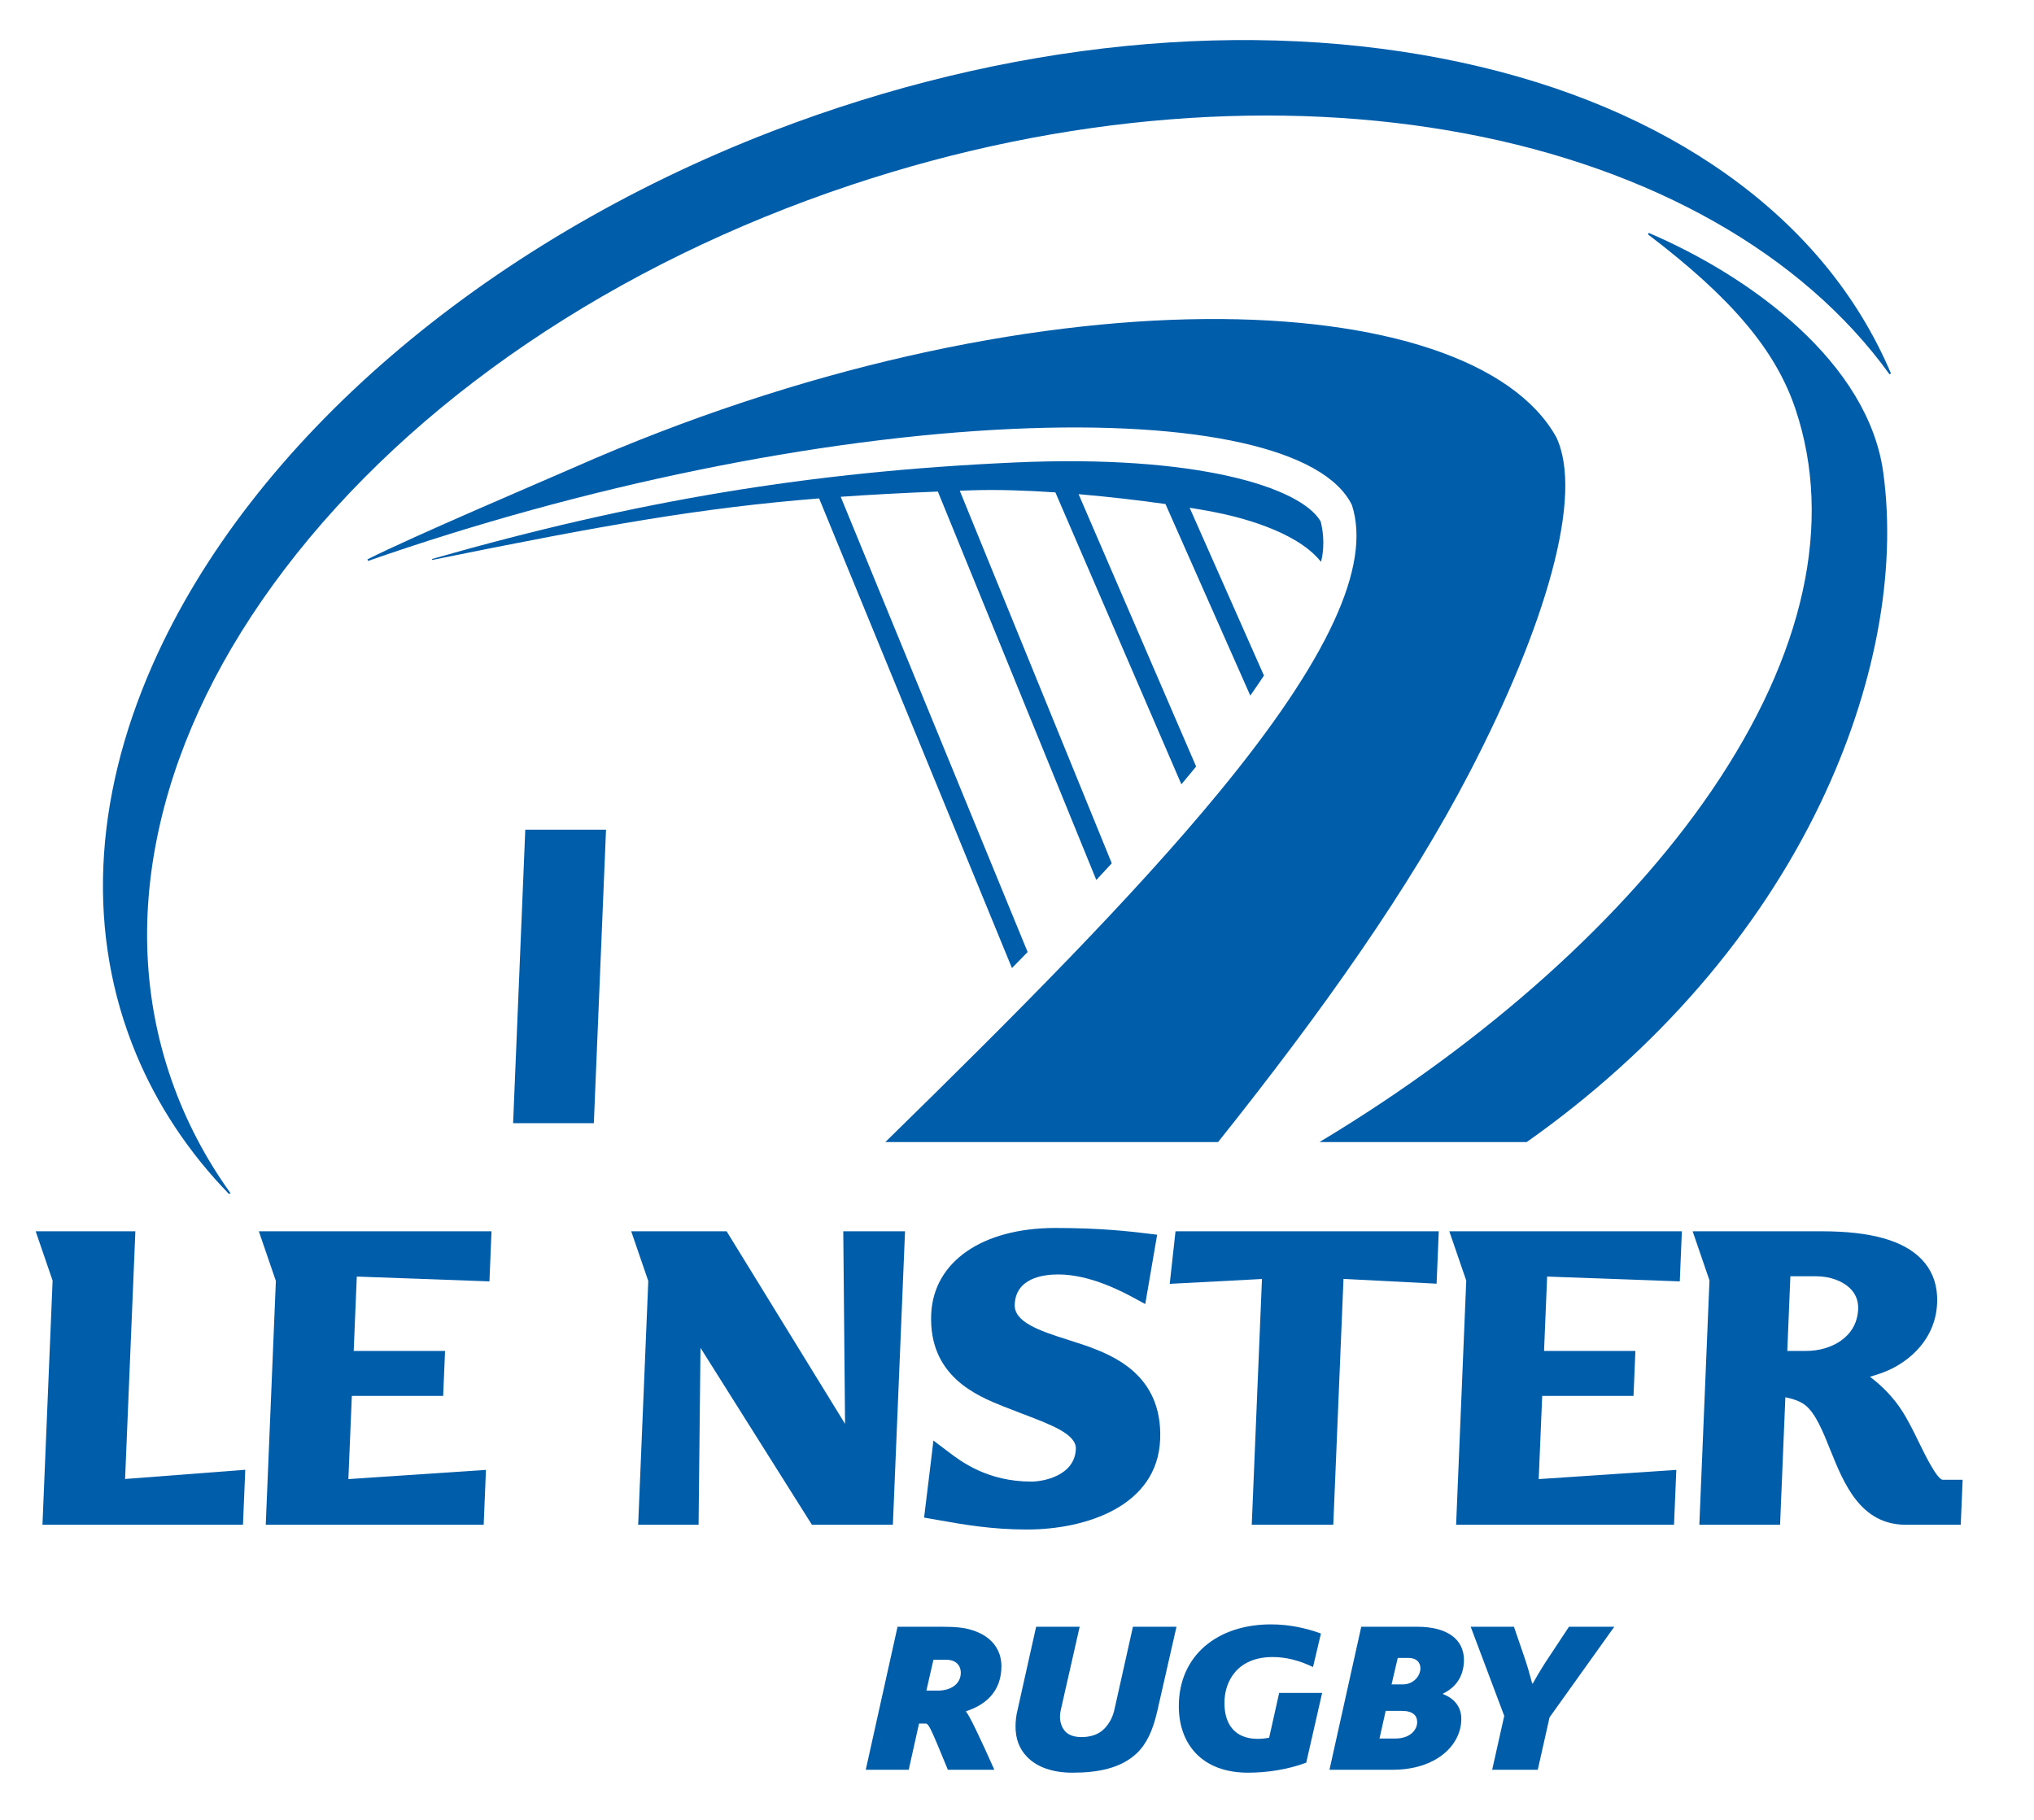
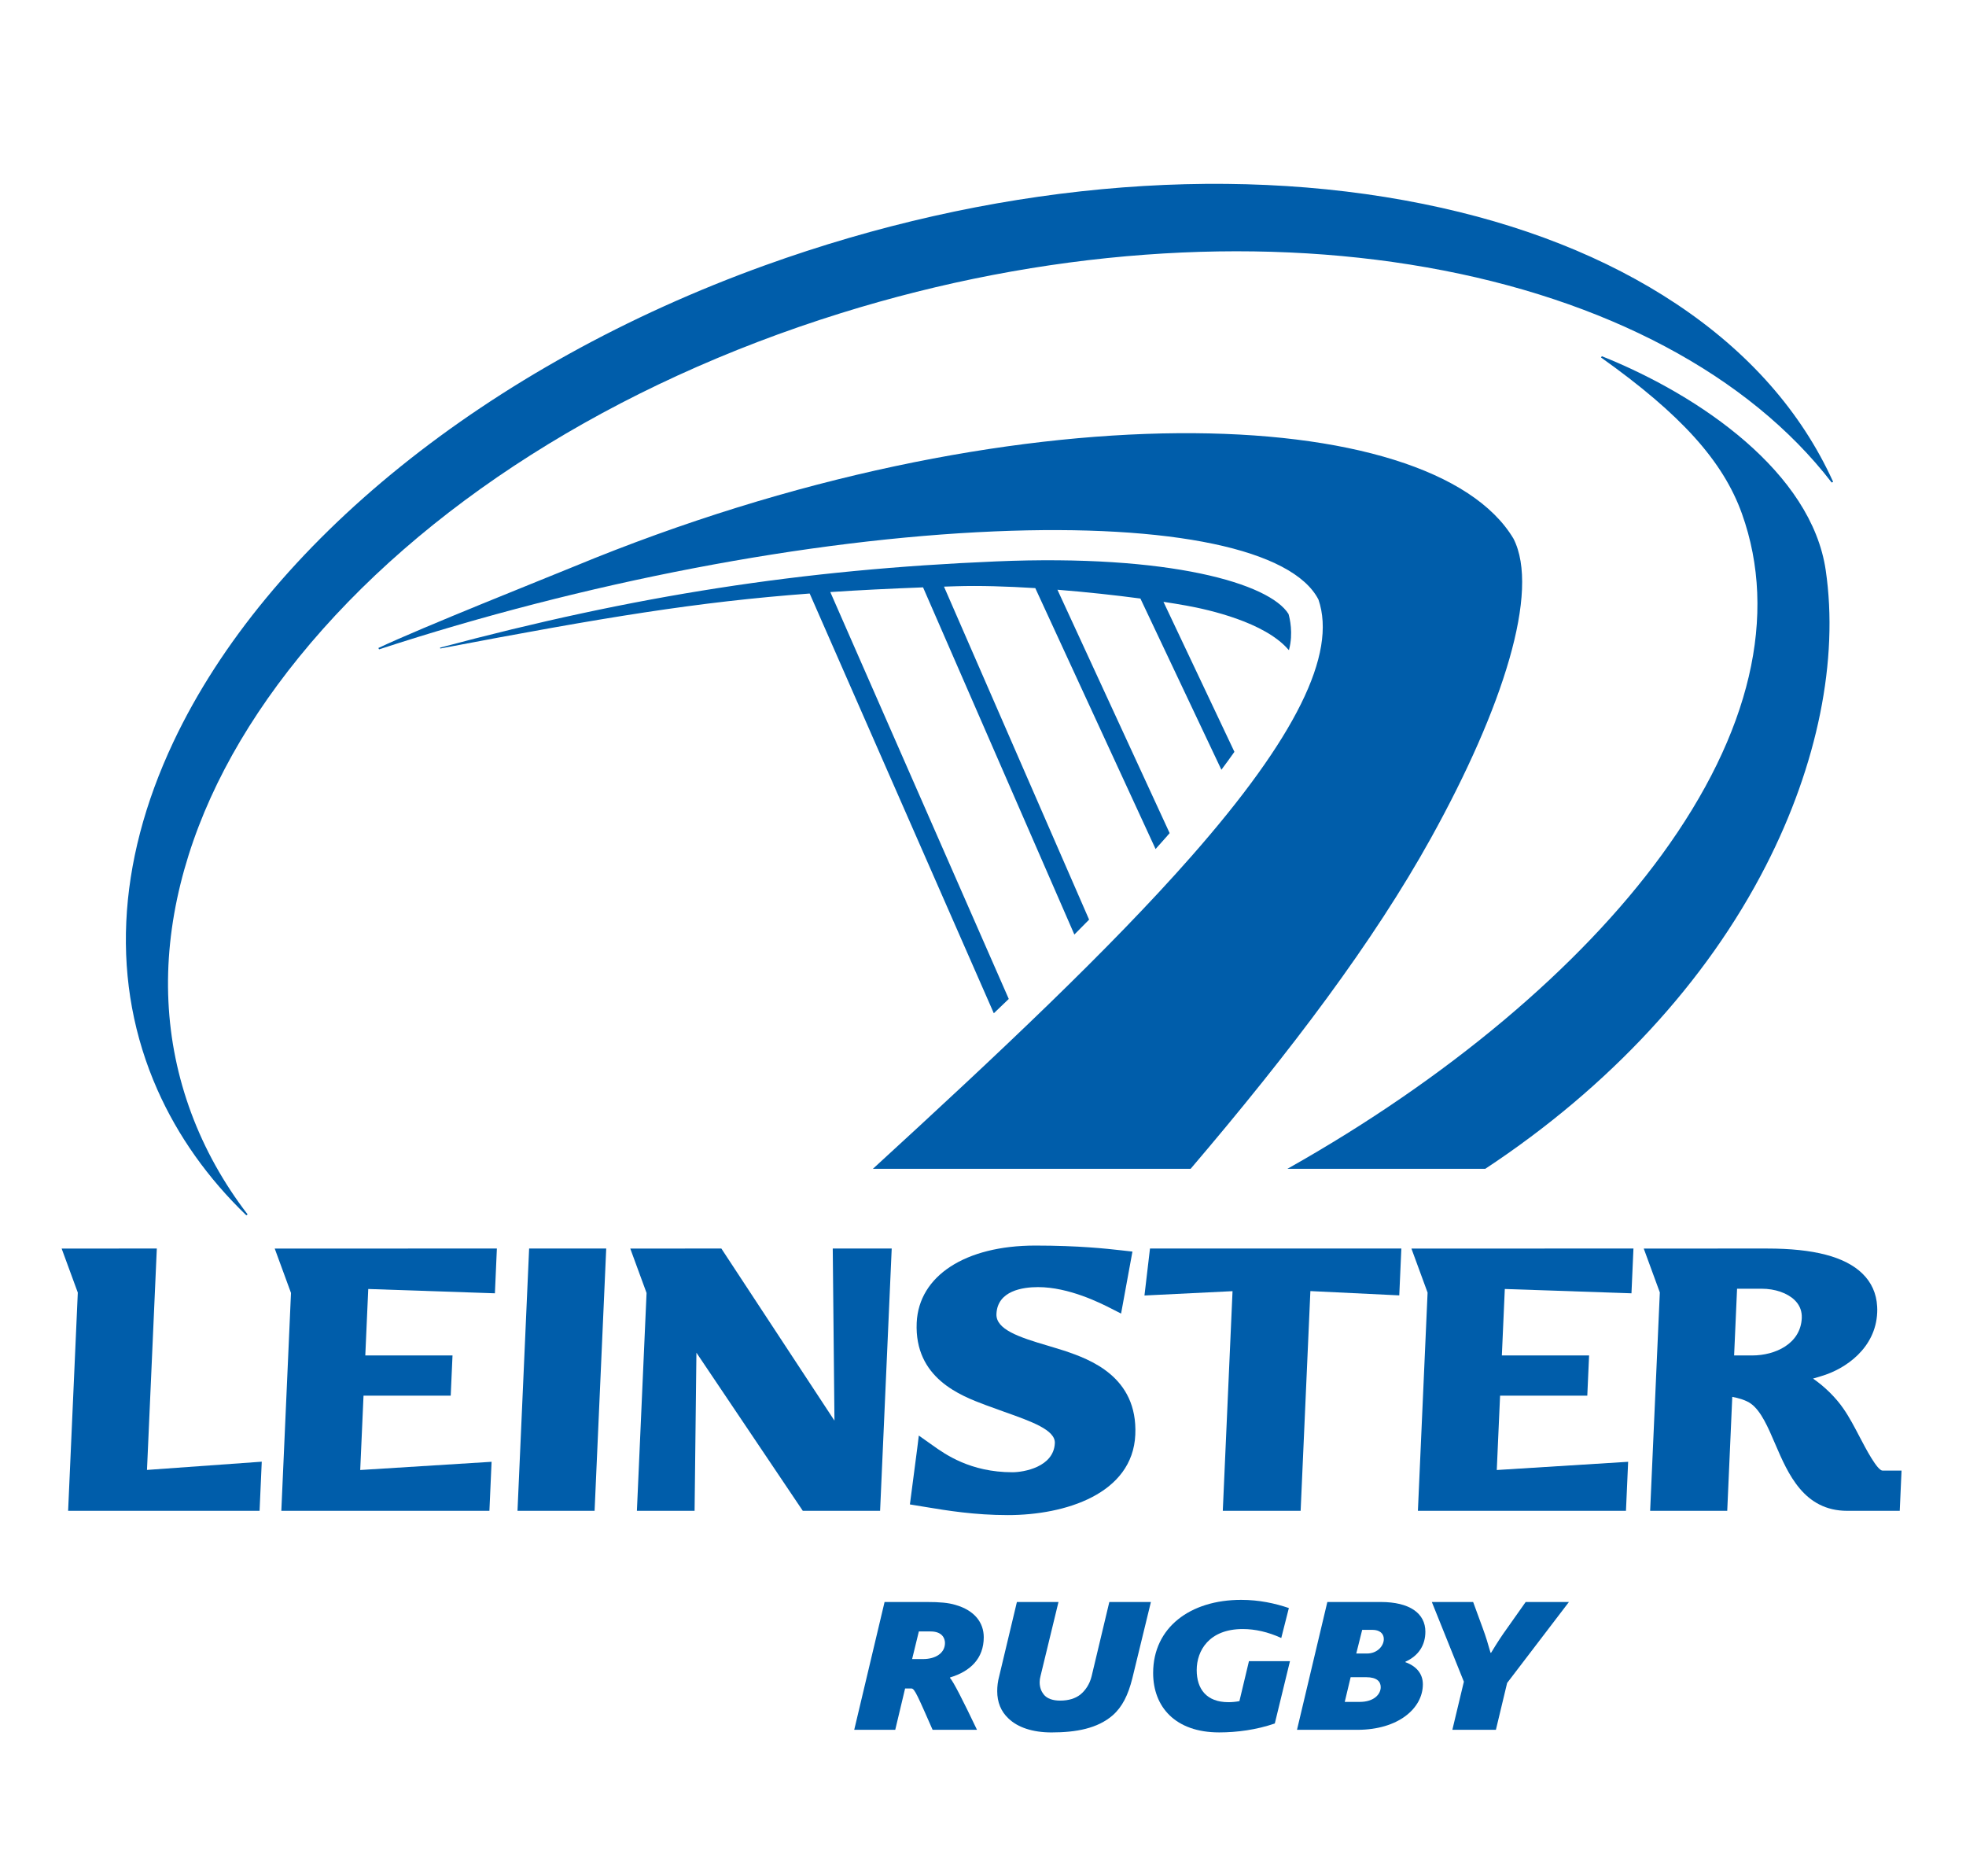
- <svg xmlns="http://www.w3.org/2000/svg" clip-rule="evenodd" fill-rule="evenodd" stroke-linejoin="round" stroke-miterlimit="2" viewBox="140 73 285 255">
-   <g fill="#005daa" fill-rule="nonzero" transform="matrix(1.38606 0 0 1.38606 145 78.6125)">
-     <path d="m89.298 170.188-1.041 4.671h-4.343l3.213-14.457h4.461c1.398 0 2.29.09 3.034.328 2.052.625 3.005 2.022 3.005 3.658 0 2.408-1.428 3.867-3.57 4.55v.06c.357.417 1.338 2.467 2.855 5.861h-4.7c-1.546-3.749-1.903-4.671-2.23-4.671zm2.706-6.454h-1.249l-.713 3.124h1.159c1.339 0 2.32-.686 2.32-1.817 0-.564-.327-1.307-1.517-1.307z" />
-     <path d="m113.361 169.028c-.446 1.903-1.071 3.243-2.082 4.193-1.606 1.487-3.866 1.934-6.483 1.934-1.994 0-3.57-.566-4.552-1.576-.804-.804-1.19-1.844-1.19-3.096 0-.533.06-1.099.209-1.693l1.873-8.388h4.402l-1.903 8.388c-.06.238-.088.475-.088.684 0 .595.177 1.042.416 1.368.357.506 1.01.714 1.754.714.892 0 1.607-.238 2.141-.684.535-.477.983-1.16 1.19-2.082l1.874-8.388h4.403z" />
-     <path d="m128.441 174.143c-1.932.716-4.015 1.012-5.889 1.012-4.67 0-6.991-2.915-6.991-6.722 0-5.147 3.926-8.27 9.311-8.27 1.904 0 3.569.387 5.056.923l-.802 3.391c-1.398-.684-2.768-1.013-4.075-1.013-3.57 0-4.879 2.439-4.879 4.642 0 2.141 1.042 3.629 3.361 3.629.327 0 .743-.031 1.16-.118l1.012-4.523h4.343z" />
-     <path d="m142.272 167.156v.057c1.16.445 1.845 1.308 1.845 2.499 0 2.707-2.588 5.147-6.931 5.147h-6.395l3.213-14.457h5.652c3.062 0 4.728 1.279 4.728 3.36 0 1.488-.685 2.708-2.112 3.394zm-4.164 1.753h-1.636l-.625 2.795h1.577c1.547 0 2.232-.892 2.232-1.665 0-.624-.388-1.13-1.548-1.13zm.684-5.354h-1.1l-.625 2.676h1.131c1.099 0 1.785-.862 1.785-1.635 0-.656-.476-1.041-1.191-1.041z" />
-     <path d="m153.038 169.563-1.19 5.296h-4.61l1.22-5.444-3.391-9.013h4.372l1.041 3.035c.297.861.536 1.693.803 2.705h.06c.684-1.22 1.249-2.111 1.636-2.678l2.023-3.062h4.58z" />
-     <path d="m247.762 820.919h41.896l6.319-152.296h-41.896z" transform="matrix(.194797 0 0 .194797 0 -50.417)" />
-     <path d="m103.373 124.787c3.288 0 6.634 1.821 7.734 2.418l1.059.577 1.204-7.011-1.155-.139c-1.574-.189-4.505-.543-9.134-.543-7.404 0-12.332 3.423-12.552 8.723-.26 6.273 4.641 8.246 7.272 9.306l1.989.771c2.91 1.102 5.425 2.059 5.363 3.543-.113 2.704-3.283 3.296-4.493 3.296-4.45 0-7.128-2.04-8.415-3.022l-1.494-1.128-.168 1.454-.774 6.335 1.741.304c2.15.382 5.097.903 8.636.903 6.045 0 13.208-2.382 13.487-9.094.273-6.624-4.918-8.542-7.414-9.464l-1.823-.597c-3.139-.978-5.537-1.864-5.464-3.596.109-2.642 2.805-3.036 4.401-3.036z" />
-     <path d="m141.839 120.424h-26.613l-.584 5.314s7.718-.406 9.324-.491c-.077 1.866-1.032 24.844-1.032 24.844h8.241s.967-23.287 1.033-24.853c1.399.073 9.411.484 9.411.484z" />
-     <path d="m9.037 145.465c.08-1.907 1.04-25.041 1.04-25.041l-10.077.002 1.71 4.982-1.025 24.683h20.27l.232-5.558s-10.417.8-12.15.932z" />
-     <path d="m81.64 120.424s.165 17.633.181 19.468c-2.882-4.685-11.975-19.468-11.975-19.468l-9.642.002 1.724 5.024-1.022 24.642h6.106s.172-15.833.194-17.886c2.812 4.466 11.264 17.886 11.264 17.886h8.184l1.229-29.667z" />
-     <path d="m45.871 125.488.208-5.064-23.52.002 1.722 5.019-1.023 24.647h22.03l.23-5.547s-12.146.816-13.908.931c.063-1.519.3-7.202.35-8.409h9.232l.191-4.548h-9.235c.058-1.392.262-6.299.313-7.517 1.462.055 13.41.486 13.41.486z" />
-     <path d="m166.203 125.488.21-5.064-23.507.002 1.711 4.984-1.024 24.682h22.027l.232-5.547s-12.146.816-13.91.931c.063-1.519.3-7.202.352-8.409h9.232l.19-4.548h-9.234c.058-1.392.261-6.299.312-7.517 1.46.055 13.409.486 13.409.486z" />
-     <path d="m192.791 145.543c-.565 0-1.807-2.539-2.402-3.758-.551-1.13-1.124-2.298-1.747-3.254-.811-1.259-1.968-2.47-3.214-3.399.355-.112.834-.264.834-.264 2.643-.822 5.793-3.202 5.957-7.193.011-.243.011-.473-.003-.703-.077-1.467-.601-2.713-1.565-3.717-1.836-1.904-5.136-2.83-10.086-2.83l-13.061.002 1.701 4.962-1.024 24.703h8.161s.469-11.286.534-12.89c.651.132 1.456.366 1.992.785 1.063.834 1.79 2.64 2.557 4.551 1.355 3.365 3.035 7.554 7.626 7.554h5.555l.191-4.548h-2.006zm-13.807-13.024h-1.913c.058-1.4.264-6.365.312-7.548h2.597c1.418 0 2.724.482 3.497 1.284.467.486.721 1.068.756 1.738.006.096.006.197.002.298-.122 2.904-2.807 4.228-5.251 4.228z" />
-     <path d="m98.774 39.309c18.737-.849 31.558 2.035 34.29 7.711 1.974 6.148-2.428 15.655-13.463 29.054-8.647 10.5-20.354 22.263-33.707 35.329h33.637c10.658-13.357 19.375-25.71 25.441-37.399 7.647-14.737 11.567-27.953 8.74-33.87-8.626-15.46-52.979-17.398-99.431 3.135-2.787 1.23-16.189 6.923-20.746 9.23l.071.156c21.719-7.59 45.472-12.455 65.168-13.346z" />
-     <path d="m129.894 48.654c-2.01-3.455-12.554-6.783-30.967-5.949-20.587.931-38.193 3.85-58.871 9.757l.034.096c17.396-3.536 27.202-5.269 39.107-6.222 1.816 4.425 18.473 44.988 19.495 47.479.534-.544 1.064-1.086 1.584-1.622-2.507-6.106-16.312-39.727-18.896-46.021 3.054-.216 6.279-.387 9.822-.529 1.808 4.431 14.915 36.561 16.019 39.268.527-.567 1.049-1.13 1.561-1.688-2.31-5.662-12.943-31.727-15.365-37.664.41-.014.823-.029 1.242-.043 2.532-.084 5.451.011 8.424.212 2.315 5.362 11.767 27.267 12.736 29.509.379-.453.757-.904 1.125-1.352.125-.149.246-.298.366-.446l-11.881-27.531c3.088.263 6.137.622 8.783.998 2.32 5.237 7.673 17.328 8.574 19.363.49-.698.95-1.372 1.38-2.024-1.52-3.434-5.328-12.035-7.513-16.967.887.143 1.7.287 2.415.424 2.404.461 8.267 1.869 10.786 4.95l.085.088.018-.076c.45-1.848.066-3.536-.062-4.011z" />
-     <path d="m170.95 13.581c-7.399-5.257-16.412-9.062-26.792-11.308-21.337-4.618-46.096-2.149-69.717 6.954-29.284 11.286-52.691 31.437-62.612 53.905-6.073 13.754-6.658 27.356-1.69 39.336 2.162 5.212 5.33 9.99 9.415 14.201l.135-.106c-2.55-3.549-4.557-7.403-5.966-11.454-2.842-8.175-3.225-16.895-1.139-25.92 2.016-8.718 6.239-17.353 12.554-25.663 12.991-17.097 33.365-30.913 57.369-38.902 10.632-3.539 21.47-5.763 32.211-6.609 10.379-.818 20.411-.335 29.821 1.436 18.891 3.556 34.113 12.198 42.863 24.335l.151-.08c-3.358-7.911-8.945-14.682-16.603-20.125z" />
-     <path d="m186.771 43.703c-1.514-11.023-13.238-19.733-23.704-24.207l-.088.143c8.463 6.432 12.926 11.718 14.921 17.669 3.843 11.469.912 24.807-8.479 38.573-8.706 12.765-22.743 25.355-39.521 35.452l-.12.07h20.949c13.127-9.255 23.398-21.107 29.709-34.283 5.474-11.428 7.722-23.296 6.333-33.417z" />
-   </g>
+ <svg xmlns="http://www.w3.org/2000/svg" width="108" height="103" viewBox="8 10 94 82" fill="none">
+   <path d="M51.275 86.889L50.804 88.864H48.843L50.294 82.754H52.309C52.94 82.754 53.343 82.791 53.679 82.892C54.606 83.156 55.036 83.747 55.036 84.438C55.036 85.456 54.391 86.073 53.424 86.361V86.386C53.585 86.563 54.028 87.429 54.713 88.864H52.591C51.892 87.279 51.731 86.889 51.583 86.889H51.275ZM52.497 84.162H51.933L51.611 85.482H52.134C52.739 85.482 53.182 85.192 53.182 84.714C53.182 84.476 53.034 84.162 52.497 84.162Z" fill="#005daa" />
+   <path d="M62.141 86.399C61.94 87.204 61.658 87.77 61.201 88.171C60.476 88.8 59.455 88.989 58.273 88.989C57.373 88.989 56.661 88.749 56.218 88.322C55.855 87.983 55.68 87.543 55.68 87.014C55.68 86.789 55.707 86.55 55.775 86.299L56.621 82.754H58.609L57.749 86.299C57.722 86.399 57.709 86.499 57.709 86.588C57.709 86.839 57.789 87.028 57.897 87.166C58.058 87.38 58.353 87.468 58.689 87.468C59.092 87.468 59.415 87.367 59.656 87.178C59.898 86.977 60.1 86.688 60.194 86.299L61.04 82.754H63.028L62.141 86.399Z" fill="#005daa" />
+   <path d="M68.952 88.561C68.079 88.863 67.139 88.988 66.293 88.988C64.183 88.988 63.135 87.757 63.135 86.148C63.135 83.972 64.909 82.652 67.34 82.652C68.2 82.652 68.952 82.816 69.624 83.043L69.261 84.475C68.63 84.186 68.011 84.047 67.421 84.047C65.809 84.047 65.218 85.079 65.218 86.009C65.218 86.914 65.688 87.543 66.736 87.543C66.883 87.543 67.071 87.53 67.26 87.493L67.716 85.582H69.677L68.952 88.561Z" fill="#005daa" />
+   <path d="M75.198 85.608V85.632C75.722 85.82 76.031 86.185 76.031 86.688C76.031 87.832 74.862 88.864 72.901 88.864H70.013L71.464 82.754H74.016C75.399 82.754 76.151 83.294 76.151 84.174C76.151 84.802 75.842 85.318 75.198 85.608ZM73.317 86.349H72.578L72.296 87.53H73.008C73.707 87.53 74.016 87.153 74.016 86.826C74.016 86.563 73.841 86.349 73.317 86.349ZM73.626 84.086H73.13L72.847 85.217H73.358C73.854 85.217 74.164 84.853 74.164 84.526C74.164 84.249 73.949 84.086 73.626 84.086Z" fill="#005daa" />
+   <path d="M80.06 86.625L79.523 88.864H77.441L77.992 86.563L76.46 82.754H78.435L78.905 84.036C79.039 84.4 79.147 84.752 79.267 85.18H79.294C79.603 84.664 79.859 84.287 80.033 84.048L80.947 82.754H83.015L80.06 86.625Z" fill="#005daa" />
+   <path d="M33.299 65.858L32.743 78.396H36.429L36.985 65.858H33.299Z" fill="#005daa" />
+   <path d="M57.631 67.702C59.116 67.702 60.627 68.471 61.123 68.723L61.602 68.967L62.145 66.004L61.624 65.945C60.913 65.866 59.589 65.716 57.499 65.716C54.155 65.716 51.93 67.163 51.83 69.403C51.713 72.054 53.926 72.888 55.114 73.336L56.013 73.662C57.327 74.127 58.462 74.532 58.435 75.159C58.384 76.302 56.952 76.552 56.406 76.552C54.396 76.552 53.187 75.69 52.605 75.275L51.931 74.798L51.855 75.413L51.505 78.09L52.292 78.219C53.262 78.38 54.593 78.6 56.192 78.6C58.921 78.6 62.156 77.593 62.282 74.757C62.405 71.957 60.061 71.147 58.934 70.757L58.111 70.505C56.693 70.091 55.61 69.717 55.643 68.985C55.692 67.868 56.91 67.702 57.631 67.702Z" fill="#005daa" />
+   <path d="M75.002 65.858H62.984L62.72 68.103C62.72 68.103 66.206 67.932 66.931 67.896C66.896 68.684 66.465 78.396 66.465 78.396H70.187C70.187 78.396 70.623 68.554 70.653 67.892C71.285 67.923 74.903 68.097 74.903 68.097L75.002 65.858Z" fill="#005daa" />
+   <path d="M15.028 76.441C15.065 75.635 15.498 65.858 15.498 65.858L10.947 65.859L11.72 67.964L11.257 78.396H20.411L20.515 76.047C20.515 76.047 15.811 76.385 15.028 76.441Z" fill="#005daa" />
+   <path d="M47.816 65.858C47.816 65.858 47.89 73.31 47.898 74.085C46.596 72.105 42.49 65.858 42.49 65.858L38.135 65.859L38.914 67.982L38.452 78.396H41.21C41.21 78.396 41.288 71.704 41.298 70.837C42.568 72.725 46.384 78.396 46.384 78.396H50.08L50.635 65.858H47.816Z" fill="#005daa" />
+   <path d="M31.663 67.998L31.757 65.858L21.135 65.859L21.913 67.98L21.451 78.396H31.4L31.504 76.052C31.504 76.052 26.018 76.397 25.223 76.445C25.251 75.803 25.358 73.401 25.381 72.891C25.983 72.891 29.55 72.891 29.55 72.891L29.636 70.969C29.636 70.969 26.165 70.969 25.466 70.969C25.492 70.381 25.584 68.307 25.607 67.792C26.267 67.816 31.663 67.998 31.663 67.998Z" fill="#005daa" />
+   <path d="M86.005 67.998L86.1 65.858L75.484 65.859L76.257 67.965L75.794 78.396H85.742L85.846 76.052C85.846 76.052 80.361 76.397 79.565 76.445C79.593 75.803 79.7 73.401 79.723 72.891C80.326 72.891 83.893 72.891 83.893 72.891L83.979 70.969C83.979 70.969 80.507 70.969 79.808 70.969C79.834 70.381 79.926 68.307 79.949 67.792C80.609 67.816 86.005 67.998 86.005 67.998Z" fill="#005daa" />
+   <path d="M98.012 76.474C97.757 76.474 97.196 75.4 96.927 74.885C96.678 74.408 96.42 73.914 96.138 73.51C95.772 72.978 95.25 72.466 94.687 72.074C94.847 72.026 95.064 71.962 95.064 71.962C96.257 71.615 97.68 70.609 97.754 68.922C97.759 68.82 97.759 68.722 97.752 68.625C97.718 68.005 97.481 67.478 97.046 67.054C96.217 66.249 94.726 65.858 92.491 65.858L86.592 65.859L87.361 67.956L86.898 78.396H90.584C90.584 78.396 90.796 73.626 90.825 72.948C91.119 73.004 91.483 73.103 91.725 73.28C92.204 73.632 92.533 74.396 92.879 75.204C93.491 76.626 94.25 78.396 96.323 78.396H98.832L98.918 76.474H98.012ZM91.777 70.969C91.777 70.969 91.298 70.969 90.913 70.969C90.939 70.378 91.032 68.279 91.054 67.779C91.476 67.779 92.227 67.779 92.227 67.779C92.867 67.779 93.457 67.983 93.806 68.322C94.017 68.528 94.131 68.773 94.147 69.057C94.15 69.097 94.15 69.14 94.148 69.183C94.093 70.41 92.88 70.969 91.777 70.969Z" fill="#005daa" />
+   <path d="M55.554 31.577C64.016 31.218 69.805 32.436 71.039 34.836C71.931 37.434 69.943 41.452 64.959 47.114C61.055 51.552 55.767 56.523 49.737 62.046H64.928C69.741 56.4 73.678 51.18 76.417 46.239C79.87 40.011 81.641 34.426 80.364 31.925C76.469 25.392 56.439 24.573 35.461 33.25C34.202 33.77 28.15 36.176 26.092 37.151L26.124 37.217C35.932 34.009 46.659 31.953 55.554 31.577Z" fill="#005daa" />
+   <path d="M69.608 35.526C68.7 34.066 63.938 32.659 55.623 33.012C46.326 33.405 38.375 34.639 29.037 37.136L29.052 37.176C36.908 35.681 41.336 34.949 46.713 34.547C47.533 36.416 55.055 53.559 55.517 54.612C55.758 54.382 55.997 54.153 56.232 53.927C55.1 51.346 48.866 37.137 47.699 34.477C49.078 34.386 50.534 34.314 52.134 34.253C52.95 36.126 58.87 49.705 59.368 50.849C59.607 50.609 59.842 50.371 60.073 50.136C59.03 47.743 54.228 36.727 53.135 34.218C53.32 34.212 53.506 34.206 53.695 34.2C54.839 34.164 56.157 34.205 57.5 34.289C58.545 36.555 62.814 45.813 63.251 46.761C63.422 46.569 63.593 46.378 63.76 46.189C63.816 46.126 63.87 46.063 63.924 46.001L58.559 34.366C59.953 34.477 61.331 34.628 62.526 34.787C63.573 37.001 65.991 42.111 66.398 42.971C66.619 42.676 66.827 42.391 67.021 42.115C66.334 40.664 64.615 37.029 63.628 34.944C64.029 35.005 64.396 35.066 64.719 35.124C65.804 35.319 68.452 35.914 69.59 37.216L69.628 37.253L69.636 37.221C69.84 36.44 69.666 35.726 69.608 35.526Z" fill="#005daa" />
+   <path d="M88.149 20.703C84.808 18.482 80.737 16.873 76.049 15.924C66.414 13.972 55.232 15.016 44.565 18.863C31.34 23.633 20.77 32.149 16.289 41.645C13.547 47.458 13.283 53.206 15.526 58.269C16.502 60.472 17.933 62.492 19.778 64.271L19.839 64.226C18.687 62.726 17.781 61.097 17.145 59.386C15.861 55.931 15.688 52.245 16.63 48.431C17.541 44.746 19.448 41.097 22.299 37.585C28.167 30.359 37.367 24.52 48.208 21.144C53.009 19.648 57.904 18.709 62.754 18.351C67.442 18.005 71.972 18.209 76.221 18.958C84.753 20.461 91.627 24.113 95.578 29.242L95.647 29.208C94.13 25.865 91.607 23.004 88.149 20.703Z" fill="#005daa" />
+   <path d="M95.293 33.434C94.61 28.775 89.315 25.094 84.589 23.203L84.549 23.264C88.371 25.982 90.386 28.216 91.287 30.731C93.022 35.578 91.699 41.215 87.458 47.033C83.526 52.428 77.187 57.748 69.61 62.016L69.556 62.046H79.017C84.945 58.134 89.583 53.125 92.433 47.556C94.906 42.727 95.921 37.711 95.293 33.434Z" fill="#005daa" />
</svg>
